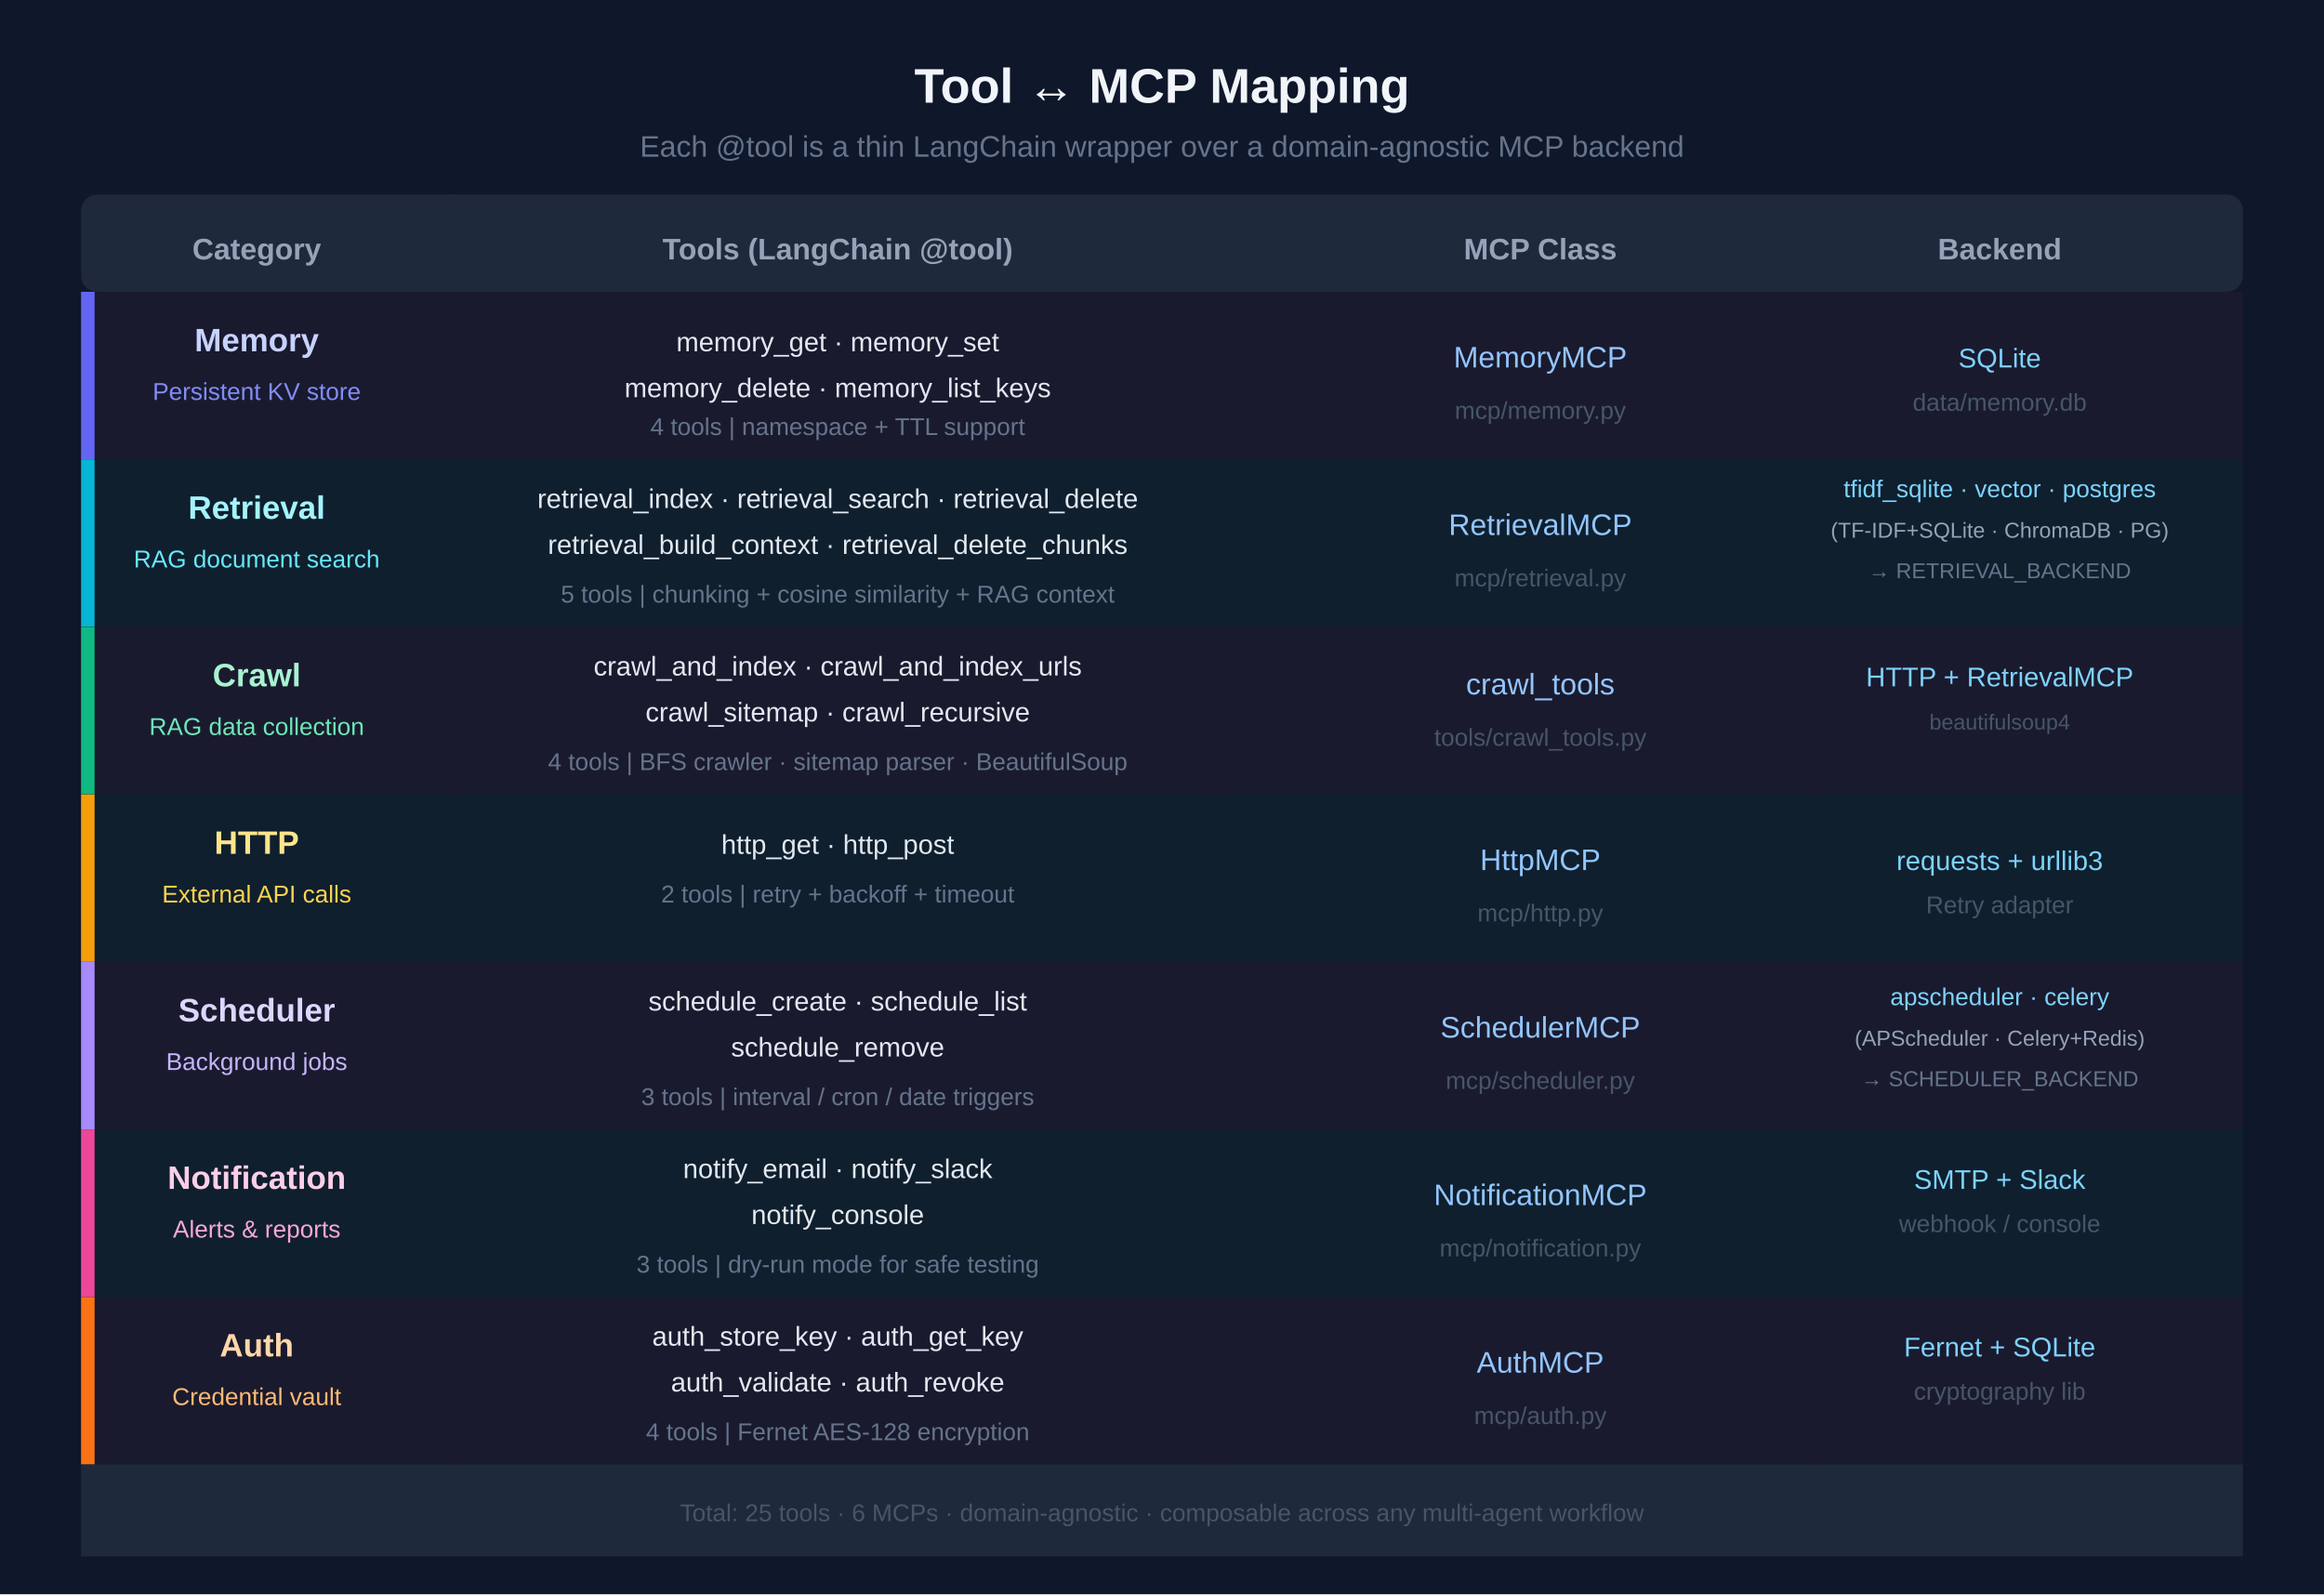
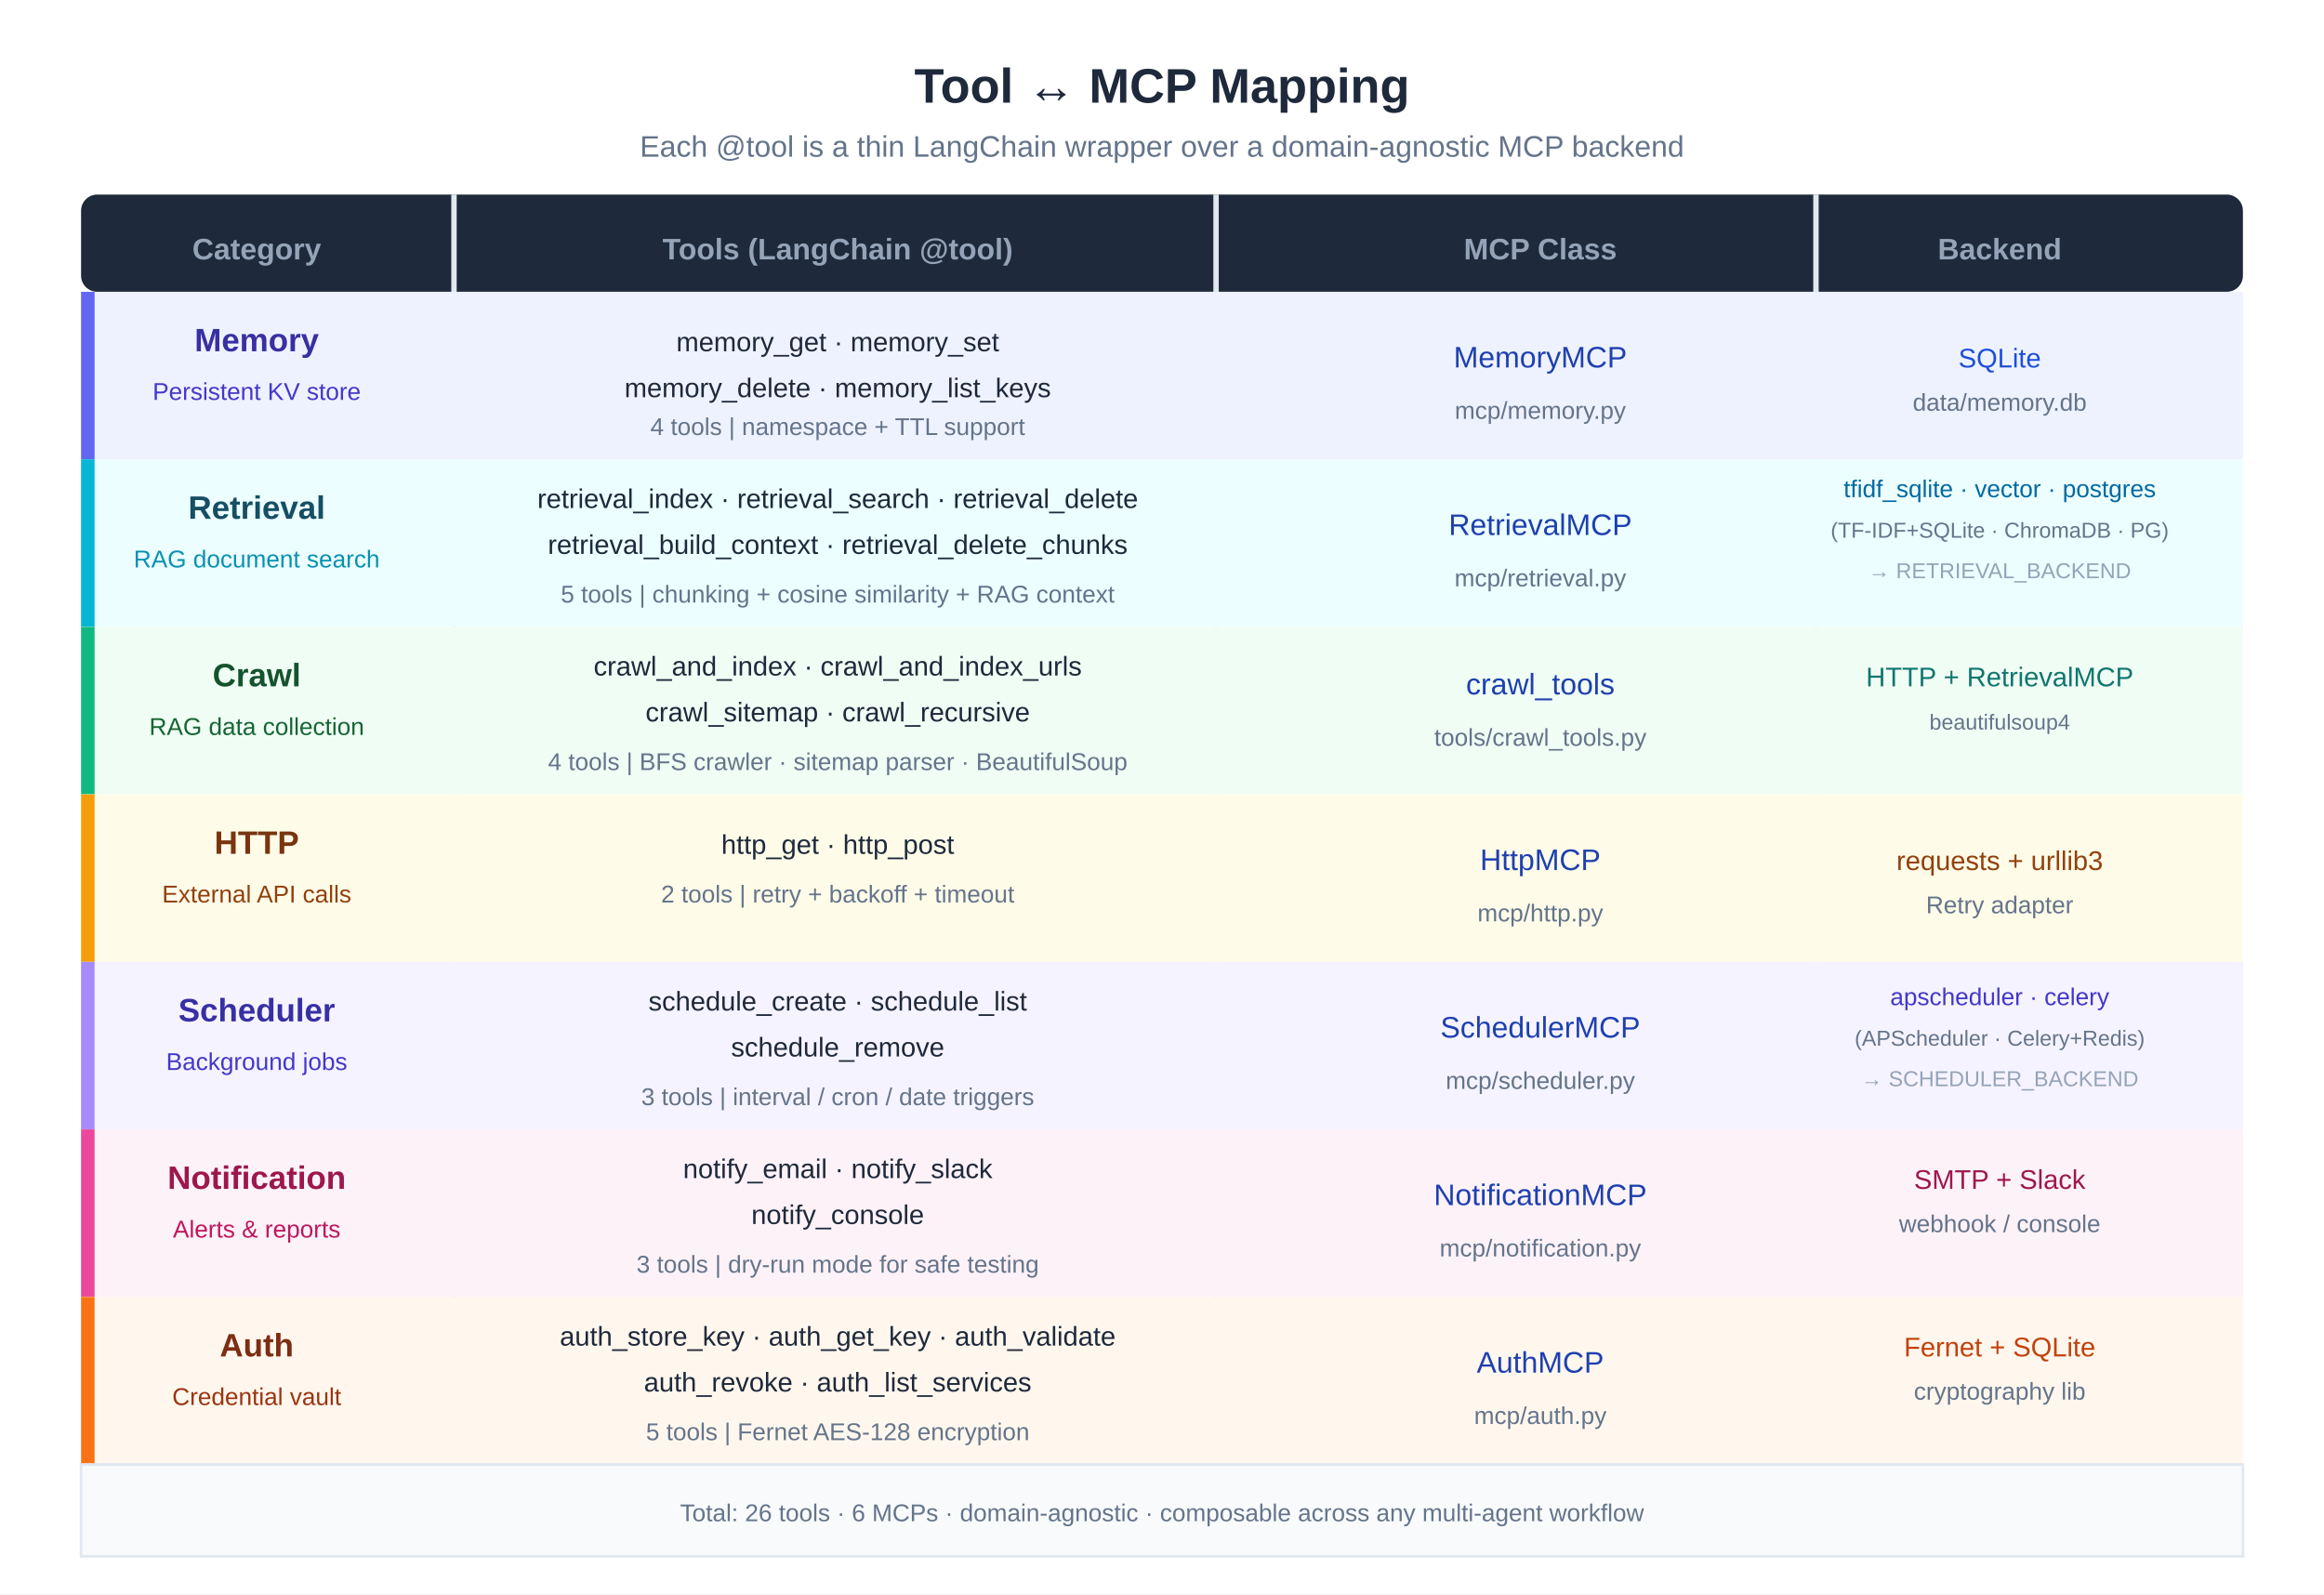
<svg xmlns="http://www.w3.org/2000/svg" width="860" height="590" viewBox="0 0 860 590" font-family="'Segoe UI', Arial, sans-serif">
-   <rect width="860" height="590" fill="#0f172a" />
-   <text x="430" y="38" text-anchor="middle" fill="#f1f5f9" font-size="18" font-weight="bold">Tool ↔ MCP Mapping</text>
+   <rect width="860" height="590" fill="#ffffff" />
+   <text x="430" y="38" text-anchor="middle" fill="#1e293b" font-size="18" font-weight="bold">Tool ↔ MCP Mapping</text>
  <text x="430" y="58" text-anchor="middle" fill="#64748b" font-size="11">Each @tool is a thin LangChain wrapper over a domain-agnostic MCP backend</text>
  <rect x="30" y="72" width="800" height="36" rx="6" fill="#1e293b" />
  <text x="95" y="96" text-anchor="middle" fill="#94a3b8" font-size="11" font-weight="bold">Category</text>
  <text x="310" y="96" text-anchor="middle" fill="#94a3b8" font-size="11" font-weight="bold">Tools (LangChain @tool)</text>
  <text x="570" y="96" text-anchor="middle" fill="#94a3b8" font-size="11" font-weight="bold">MCP Class</text>
  <text x="740" y="96" text-anchor="middle" fill="#94a3b8" font-size="11" font-weight="bold">Backend</text>
-   <line x1="168" y1="72" x2="168" y2="542" stroke="#1e293b" stroke-width="2" />
-   <line x1="450" y1="72" x2="450" y2="542" stroke="#1e293b" stroke-width="2" />
-   <line x1="672" y1="72" x2="672" y2="542" stroke="#1e293b" stroke-width="2" />
-   <rect x="30" y="108" width="800" height="62" rx="0" fill="#1a1a2e" />
+   <line x1="168" y1="72" x2="168" y2="542" stroke="#e2e8f0" stroke-width="2" />
+   <line x1="450" y1="72" x2="450" y2="542" stroke="#e2e8f0" stroke-width="2" />
+   <line x1="672" y1="72" x2="672" y2="542" stroke="#e2e8f0" stroke-width="2" />
+   <rect x="30" y="108" width="800" height="62" rx="0" fill="#eef2ff" />
  <rect x="30" y="108" width="5" height="62" fill="#6366f1" />
-   <text x="95" y="130" text-anchor="middle" fill="#c7d2fe" font-size="12" font-weight="bold">Memory</text>
-   <text x="95" y="148" text-anchor="middle" fill="#818cf8" font-size="9">Persistent KV store</text>
-   <text x="310" y="130" text-anchor="middle" fill="#e2e8f0" font-size="10">memory_get  ·  memory_set</text>
-   <text x="310" y="147" text-anchor="middle" fill="#e2e8f0" font-size="10">memory_delete  ·  memory_list_keys</text>
+   <text x="95" y="130" text-anchor="middle" fill="#3730a3" font-size="12" font-weight="bold">Memory</text>
+   <text x="95" y="148" text-anchor="middle" fill="#4338ca" font-size="9">Persistent KV store</text>
+   <text x="310" y="130" text-anchor="middle" fill="#1e293b" font-size="10">memory_get  ·  memory_set</text>
+   <text x="310" y="147" text-anchor="middle" fill="#1e293b" font-size="10">memory_delete  ·  memory_list_keys</text>
  <text x="310" y="161" text-anchor="middle" fill="#64748b" font-size="9">4 tools  |  namespace + TTL support</text>
-   <text x="570" y="136" text-anchor="middle" fill="#93c5fd" font-size="11">MemoryMCP</text>
-   <text x="570" y="155" text-anchor="middle" fill="#475569" font-size="9">mcp/memory.py</text>
-   <text x="740" y="136" text-anchor="middle" fill="#7dd3fc" font-size="10">SQLite</text>
-   <text x="740" y="152" text-anchor="middle" fill="#475569" font-size="9">data/memory.db</text>
-   <rect x="30" y="170" width="800" height="62" rx="0" fill="#0f1f2e" />
+   <text x="570" y="136" text-anchor="middle" fill="#1e40af" font-size="11">MemoryMCP</text>
+   <text x="570" y="155" text-anchor="middle" fill="#64748b" font-size="9">mcp/memory.py</text>
+   <text x="740" y="136" text-anchor="middle" fill="#1d4ed8" font-size="10">SQLite</text>
+   <text x="740" y="152" text-anchor="middle" fill="#64748b" font-size="9">data/memory.db</text>
+   <rect x="30" y="170" width="800" height="62" rx="0" fill="#ecfeff" />
  <rect x="30" y="170" width="5" height="62" fill="#06b6d4" />
-   <text x="95" y="192" text-anchor="middle" fill="#a5f3fc" font-size="12" font-weight="bold">Retrieval</text>
-   <text x="95" y="210" text-anchor="middle" fill="#67e8f9" font-size="9">RAG document search</text>
-   <text x="310" y="188" text-anchor="middle" fill="#e2e8f0" font-size="10">retrieval_index  ·  retrieval_search  ·  retrieval_delete</text>
-   <text x="310" y="205" text-anchor="middle" fill="#e2e8f0" font-size="10">retrieval_build_context  ·  retrieval_delete_chunks</text>
+   <text x="95" y="192" text-anchor="middle" fill="#164e63" font-size="12" font-weight="bold">Retrieval</text>
+   <text x="95" y="210" text-anchor="middle" fill="#0891b2" font-size="9">RAG document search</text>
+   <text x="310" y="188" text-anchor="middle" fill="#1e293b" font-size="10">retrieval_index  ·  retrieval_search  ·  retrieval_delete</text>
+   <text x="310" y="205" text-anchor="middle" fill="#1e293b" font-size="10">retrieval_build_context  ·  retrieval_delete_chunks</text>
  <text x="310" y="223" text-anchor="middle" fill="#64748b" font-size="9">5 tools  |  chunking + cosine similarity + RAG context</text>
-   <text x="570" y="198" text-anchor="middle" fill="#93c5fd" font-size="11">RetrievalMCP</text>
-   <text x="570" y="217" text-anchor="middle" fill="#475569" font-size="9">mcp/retrieval.py</text>
-   <text x="740" y="184" text-anchor="middle" fill="#7dd3fc" font-size="9">tfidf_sqlite · vector · postgres</text>
-   <text x="740" y="199" text-anchor="middle" fill="#94a3b8" font-size="8">(TF-IDF+SQLite · ChromaDB · PG)</text>
-   <text x="740" y="214" text-anchor="middle" fill="#64748b" font-size="8">→ RETRIEVAL_BACKEND</text>
-   <rect x="30" y="232" width="800" height="62" rx="0" fill="#1a1a2e" />
+   <text x="570" y="198" text-anchor="middle" fill="#1e40af" font-size="11">RetrievalMCP</text>
+   <text x="570" y="217" text-anchor="middle" fill="#64748b" font-size="9">mcp/retrieval.py</text>
+   <text x="740" y="184" text-anchor="middle" fill="#0369a1" font-size="9">tfidf_sqlite · vector · postgres</text>
+   <text x="740" y="199" text-anchor="middle" fill="#64748b" font-size="8">(TF-IDF+SQLite · ChromaDB · PG)</text>
+   <text x="740" y="214" text-anchor="middle" fill="#94a3b8" font-size="8">→ RETRIEVAL_BACKEND</text>
+   <rect x="30" y="232" width="800" height="62" rx="0" fill="#f0fdf4" />
  <rect x="30" y="232" width="5" height="62" fill="#10b981" />
-   <text x="95" y="254" text-anchor="middle" fill="#a7f3d0" font-size="12" font-weight="bold">Crawl</text>
-   <text x="95" y="272" text-anchor="middle" fill="#6ee7b7" font-size="9">RAG data collection</text>
-   <text x="310" y="250" text-anchor="middle" fill="#e2e8f0" font-size="10">crawl_and_index  ·  crawl_and_index_urls</text>
-   <text x="310" y="267" text-anchor="middle" fill="#e2e8f0" font-size="10">crawl_sitemap  ·  crawl_recursive</text>
+   <text x="95" y="254" text-anchor="middle" fill="#14532d" font-size="12" font-weight="bold">Crawl</text>
+   <text x="95" y="272" text-anchor="middle" fill="#166534" font-size="9">RAG data collection</text>
+   <text x="310" y="250" text-anchor="middle" fill="#1e293b" font-size="10">crawl_and_index  ·  crawl_and_index_urls</text>
+   <text x="310" y="267" text-anchor="middle" fill="#1e293b" font-size="10">crawl_sitemap  ·  crawl_recursive</text>
  <text x="310" y="285" text-anchor="middle" fill="#64748b" font-size="9">4 tools  |  BFS crawler · sitemap parser · BeautifulSoup</text>
-   <text x="570" y="257" text-anchor="middle" fill="#93c5fd" font-size="11">crawl_tools</text>
-   <text x="570" y="276" text-anchor="middle" fill="#475569" font-size="9">tools/crawl_tools.py</text>
-   <text x="740" y="254" text-anchor="middle" fill="#7dd3fc" font-size="10">HTTP + RetrievalMCP</text>
-   <text x="740" y="270" text-anchor="middle" fill="#475569" font-size="8">beautifulsoup4</text>
-   <rect x="30" y="294" width="800" height="62" rx="0" fill="#0f1f2e" />
+   <text x="570" y="257" text-anchor="middle" fill="#1e40af" font-size="11">crawl_tools</text>
+   <text x="570" y="276" text-anchor="middle" fill="#64748b" font-size="9">tools/crawl_tools.py</text>
+   <text x="740" y="254" text-anchor="middle" fill="#0f766e" font-size="10">HTTP + RetrievalMCP</text>
+   <text x="740" y="270" text-anchor="middle" fill="#64748b" font-size="8">beautifulsoup4</text>
+   <rect x="30" y="294" width="800" height="62" rx="0" fill="#fefce8" />
  <rect x="30" y="294" width="5" height="62" fill="#f59e0b" />
-   <text x="95" y="316" text-anchor="middle" fill="#fde68a" font-size="12" font-weight="bold">HTTP</text>
-   <text x="95" y="334" text-anchor="middle" fill="#fcd34d" font-size="9">External API calls</text>
-   <text x="310" y="316" text-anchor="middle" fill="#e2e8f0" font-size="10">http_get  ·  http_post</text>
+   <text x="95" y="316" text-anchor="middle" fill="#78350f" font-size="12" font-weight="bold">HTTP</text>
+   <text x="95" y="334" text-anchor="middle" fill="#92400e" font-size="9">External API calls</text>
+   <text x="310" y="316" text-anchor="middle" fill="#1e293b" font-size="10">http_get  ·  http_post</text>
  <text x="310" y="334" text-anchor="middle" fill="#64748b" font-size="9">2 tools  |  retry + backoff + timeout</text>
-   <text x="570" y="322" text-anchor="middle" fill="#93c5fd" font-size="11">HttpMCP</text>
-   <text x="570" y="341" text-anchor="middle" fill="#475569" font-size="9">mcp/http.py</text>
-   <text x="740" y="322" text-anchor="middle" fill="#7dd3fc" font-size="10">requests + urllib3</text>
-   <text x="740" y="338" text-anchor="middle" fill="#475569" font-size="9">Retry adapter</text>
-   <rect x="30" y="356" width="800" height="62" rx="0" fill="#1a1a2e" />
+   <text x="570" y="322" text-anchor="middle" fill="#1e40af" font-size="11">HttpMCP</text>
+   <text x="570" y="341" text-anchor="middle" fill="#64748b" font-size="9">mcp/http.py</text>
+   <text x="740" y="322" text-anchor="middle" fill="#92400e" font-size="10">requests + urllib3</text>
+   <text x="740" y="338" text-anchor="middle" fill="#64748b" font-size="9">Retry adapter</text>
+   <rect x="30" y="356" width="800" height="62" rx="0" fill="#f5f3ff" />
  <rect x="30" y="356" width="5" height="62" fill="#a78bfa" />
-   <text x="95" y="378" text-anchor="middle" fill="#ddd6fe" font-size="12" font-weight="bold">Scheduler</text>
-   <text x="95" y="396" text-anchor="middle" fill="#c4b5fd" font-size="9">Background jobs</text>
-   <text x="310" y="374" text-anchor="middle" fill="#e2e8f0" font-size="10">schedule_create  ·  schedule_list</text>
-   <text x="310" y="391" text-anchor="middle" fill="#e2e8f0" font-size="10">schedule_remove</text>
+   <text x="95" y="378" text-anchor="middle" fill="#3730a3" font-size="12" font-weight="bold">Scheduler</text>
+   <text x="95" y="396" text-anchor="middle" fill="#4338ca" font-size="9">Background jobs</text>
+   <text x="310" y="374" text-anchor="middle" fill="#1e293b" font-size="10">schedule_create  ·  schedule_list</text>
+   <text x="310" y="391" text-anchor="middle" fill="#1e293b" font-size="10">schedule_remove</text>
  <text x="310" y="409" text-anchor="middle" fill="#64748b" font-size="9">3 tools  |  interval / cron / date triggers</text>
-   <text x="570" y="384" text-anchor="middle" fill="#93c5fd" font-size="11">SchedulerMCP</text>
-   <text x="570" y="403" text-anchor="middle" fill="#475569" font-size="9">mcp/scheduler.py</text>
-   <text x="740" y="372" text-anchor="middle" fill="#7dd3fc" font-size="9">apscheduler · celery</text>
-   <text x="740" y="387" text-anchor="middle" fill="#94a3b8" font-size="8">(APScheduler · Celery+Redis)</text>
-   <text x="740" y="402" text-anchor="middle" fill="#64748b" font-size="8">→ SCHEDULER_BACKEND</text>
-   <rect x="30" y="418" width="800" height="62" rx="0" fill="#0f1f2e" />
+   <text x="570" y="384" text-anchor="middle" fill="#1e40af" font-size="11">SchedulerMCP</text>
+   <text x="570" y="403" text-anchor="middle" fill="#64748b" font-size="9">mcp/scheduler.py</text>
+   <text x="740" y="372" text-anchor="middle" fill="#4338ca" font-size="9">apscheduler · celery</text>
+   <text x="740" y="387" text-anchor="middle" fill="#64748b" font-size="8">(APScheduler · Celery+Redis)</text>
+   <text x="740" y="402" text-anchor="middle" fill="#94a3b8" font-size="8">→ SCHEDULER_BACKEND</text>
+   <rect x="30" y="418" width="800" height="62" rx="0" fill="#fdf2f8" />
  <rect x="30" y="418" width="5" height="62" fill="#ec4899" />
-   <text x="95" y="440" text-anchor="middle" fill="#fbcfe8" font-size="12" font-weight="bold">Notification</text>
-   <text x="95" y="458" text-anchor="middle" fill="#f9a8d4" font-size="9">Alerts &amp; reports</text>
-   <text x="310" y="436" text-anchor="middle" fill="#e2e8f0" font-size="10">notify_email  ·  notify_slack</text>
-   <text x="310" y="453" text-anchor="middle" fill="#e2e8f0" font-size="10">notify_console</text>
+   <text x="95" y="440" text-anchor="middle" fill="#9d174d" font-size="12" font-weight="bold">Notification</text>
+   <text x="95" y="458" text-anchor="middle" fill="#be185d" font-size="9">Alerts &amp; reports</text>
+   <text x="310" y="436" text-anchor="middle" fill="#1e293b" font-size="10">notify_email  ·  notify_slack</text>
+   <text x="310" y="453" text-anchor="middle" fill="#1e293b" font-size="10">notify_console</text>
  <text x="310" y="471" text-anchor="middle" fill="#64748b" font-size="9">3 tools  |  dry-run mode for safe testing</text>
-   <text x="570" y="446" text-anchor="middle" fill="#93c5fd" font-size="11">NotificationMCP</text>
-   <text x="570" y="465" text-anchor="middle" fill="#475569" font-size="9">mcp/notification.py</text>
-   <text x="740" y="440" text-anchor="middle" fill="#7dd3fc" font-size="10">SMTP + Slack</text>
-   <text x="740" y="456" text-anchor="middle" fill="#475569" font-size="9">webhook / console</text>
-   <rect x="30" y="480" width="800" height="62" rx="0" fill="#1a1a2e" />
+   <text x="570" y="446" text-anchor="middle" fill="#1e40af" font-size="11">NotificationMCP</text>
+   <text x="570" y="465" text-anchor="middle" fill="#64748b" font-size="9">mcp/notification.py</text>
+   <text x="740" y="440" text-anchor="middle" fill="#9d174d" font-size="10">SMTP + Slack</text>
+   <text x="740" y="456" text-anchor="middle" fill="#64748b" font-size="9">webhook / console</text>
+   <rect x="30" y="480" width="800" height="62" rx="0" fill="#fff7ed" />
  <rect x="30" y="480" width="5" height="62" fill="#f97316" />
-   <text x="95" y="502" text-anchor="middle" fill="#fed7aa" font-size="12" font-weight="bold">Auth</text>
-   <text x="95" y="520" text-anchor="middle" fill="#fdba74" font-size="9">Credential vault</text>
-   <text x="310" y="498" text-anchor="middle" fill="#e2e8f0" font-size="10">auth_store_key  ·  auth_get_key</text>
-   <text x="310" y="515" text-anchor="middle" fill="#e2e8f0" font-size="10">auth_validate  ·  auth_revoke</text>
-   <text x="310" y="533" text-anchor="middle" fill="#64748b" font-size="9">4 tools  |  Fernet AES-128 encryption</text>
-   <text x="570" y="508" text-anchor="middle" fill="#93c5fd" font-size="11">AuthMCP</text>
-   <text x="570" y="527" text-anchor="middle" fill="#475569" font-size="9">mcp/auth.py</text>
-   <text x="740" y="502" text-anchor="middle" fill="#7dd3fc" font-size="10">Fernet + SQLite</text>
-   <text x="740" y="518" text-anchor="middle" fill="#475569" font-size="9">cryptography lib</text>
-   <rect x="30" y="542" width="800" height="34" rx="0" fill="#1e293b" />
-   <text x="430" y="563" text-anchor="middle" fill="#475569" font-size="9">Total: 25 tools  ·  6 MCPs  ·  domain-agnostic  ·  composable across any multi-agent workflow</text>
+   <text x="95" y="502" text-anchor="middle" fill="#7c2d12" font-size="12" font-weight="bold">Auth</text>
+   <text x="95" y="520" text-anchor="middle" fill="#9a3412" font-size="9">Credential vault</text>
+   <text x="310" y="498" text-anchor="middle" fill="#1e293b" font-size="10">auth_store_key  ·  auth_get_key  ·  auth_validate</text>
+   <text x="310" y="515" text-anchor="middle" fill="#1e293b" font-size="10">auth_revoke  ·  auth_list_services</text>
+   <text x="310" y="533" text-anchor="middle" fill="#64748b" font-size="9">5 tools  |  Fernet AES-128 encryption</text>
+   <text x="570" y="508" text-anchor="middle" fill="#1e40af" font-size="11">AuthMCP</text>
+   <text x="570" y="527" text-anchor="middle" fill="#64748b" font-size="9">mcp/auth.py</text>
+   <text x="740" y="502" text-anchor="middle" fill="#c2410c" font-size="10">Fernet + SQLite</text>
+   <text x="740" y="518" text-anchor="middle" fill="#64748b" font-size="9">cryptography lib</text>
+   <rect x="30" y="542" width="800" height="34" rx="0" fill="#f8fafc" stroke="#e2e8f0" stroke-width="1" />
+   <text x="430" y="563" text-anchor="middle" fill="#64748b" font-size="9">Total: 26 tools  ·  6 MCPs  ·  domain-agnostic  ·  composable across any multi-agent workflow</text>
</svg>
